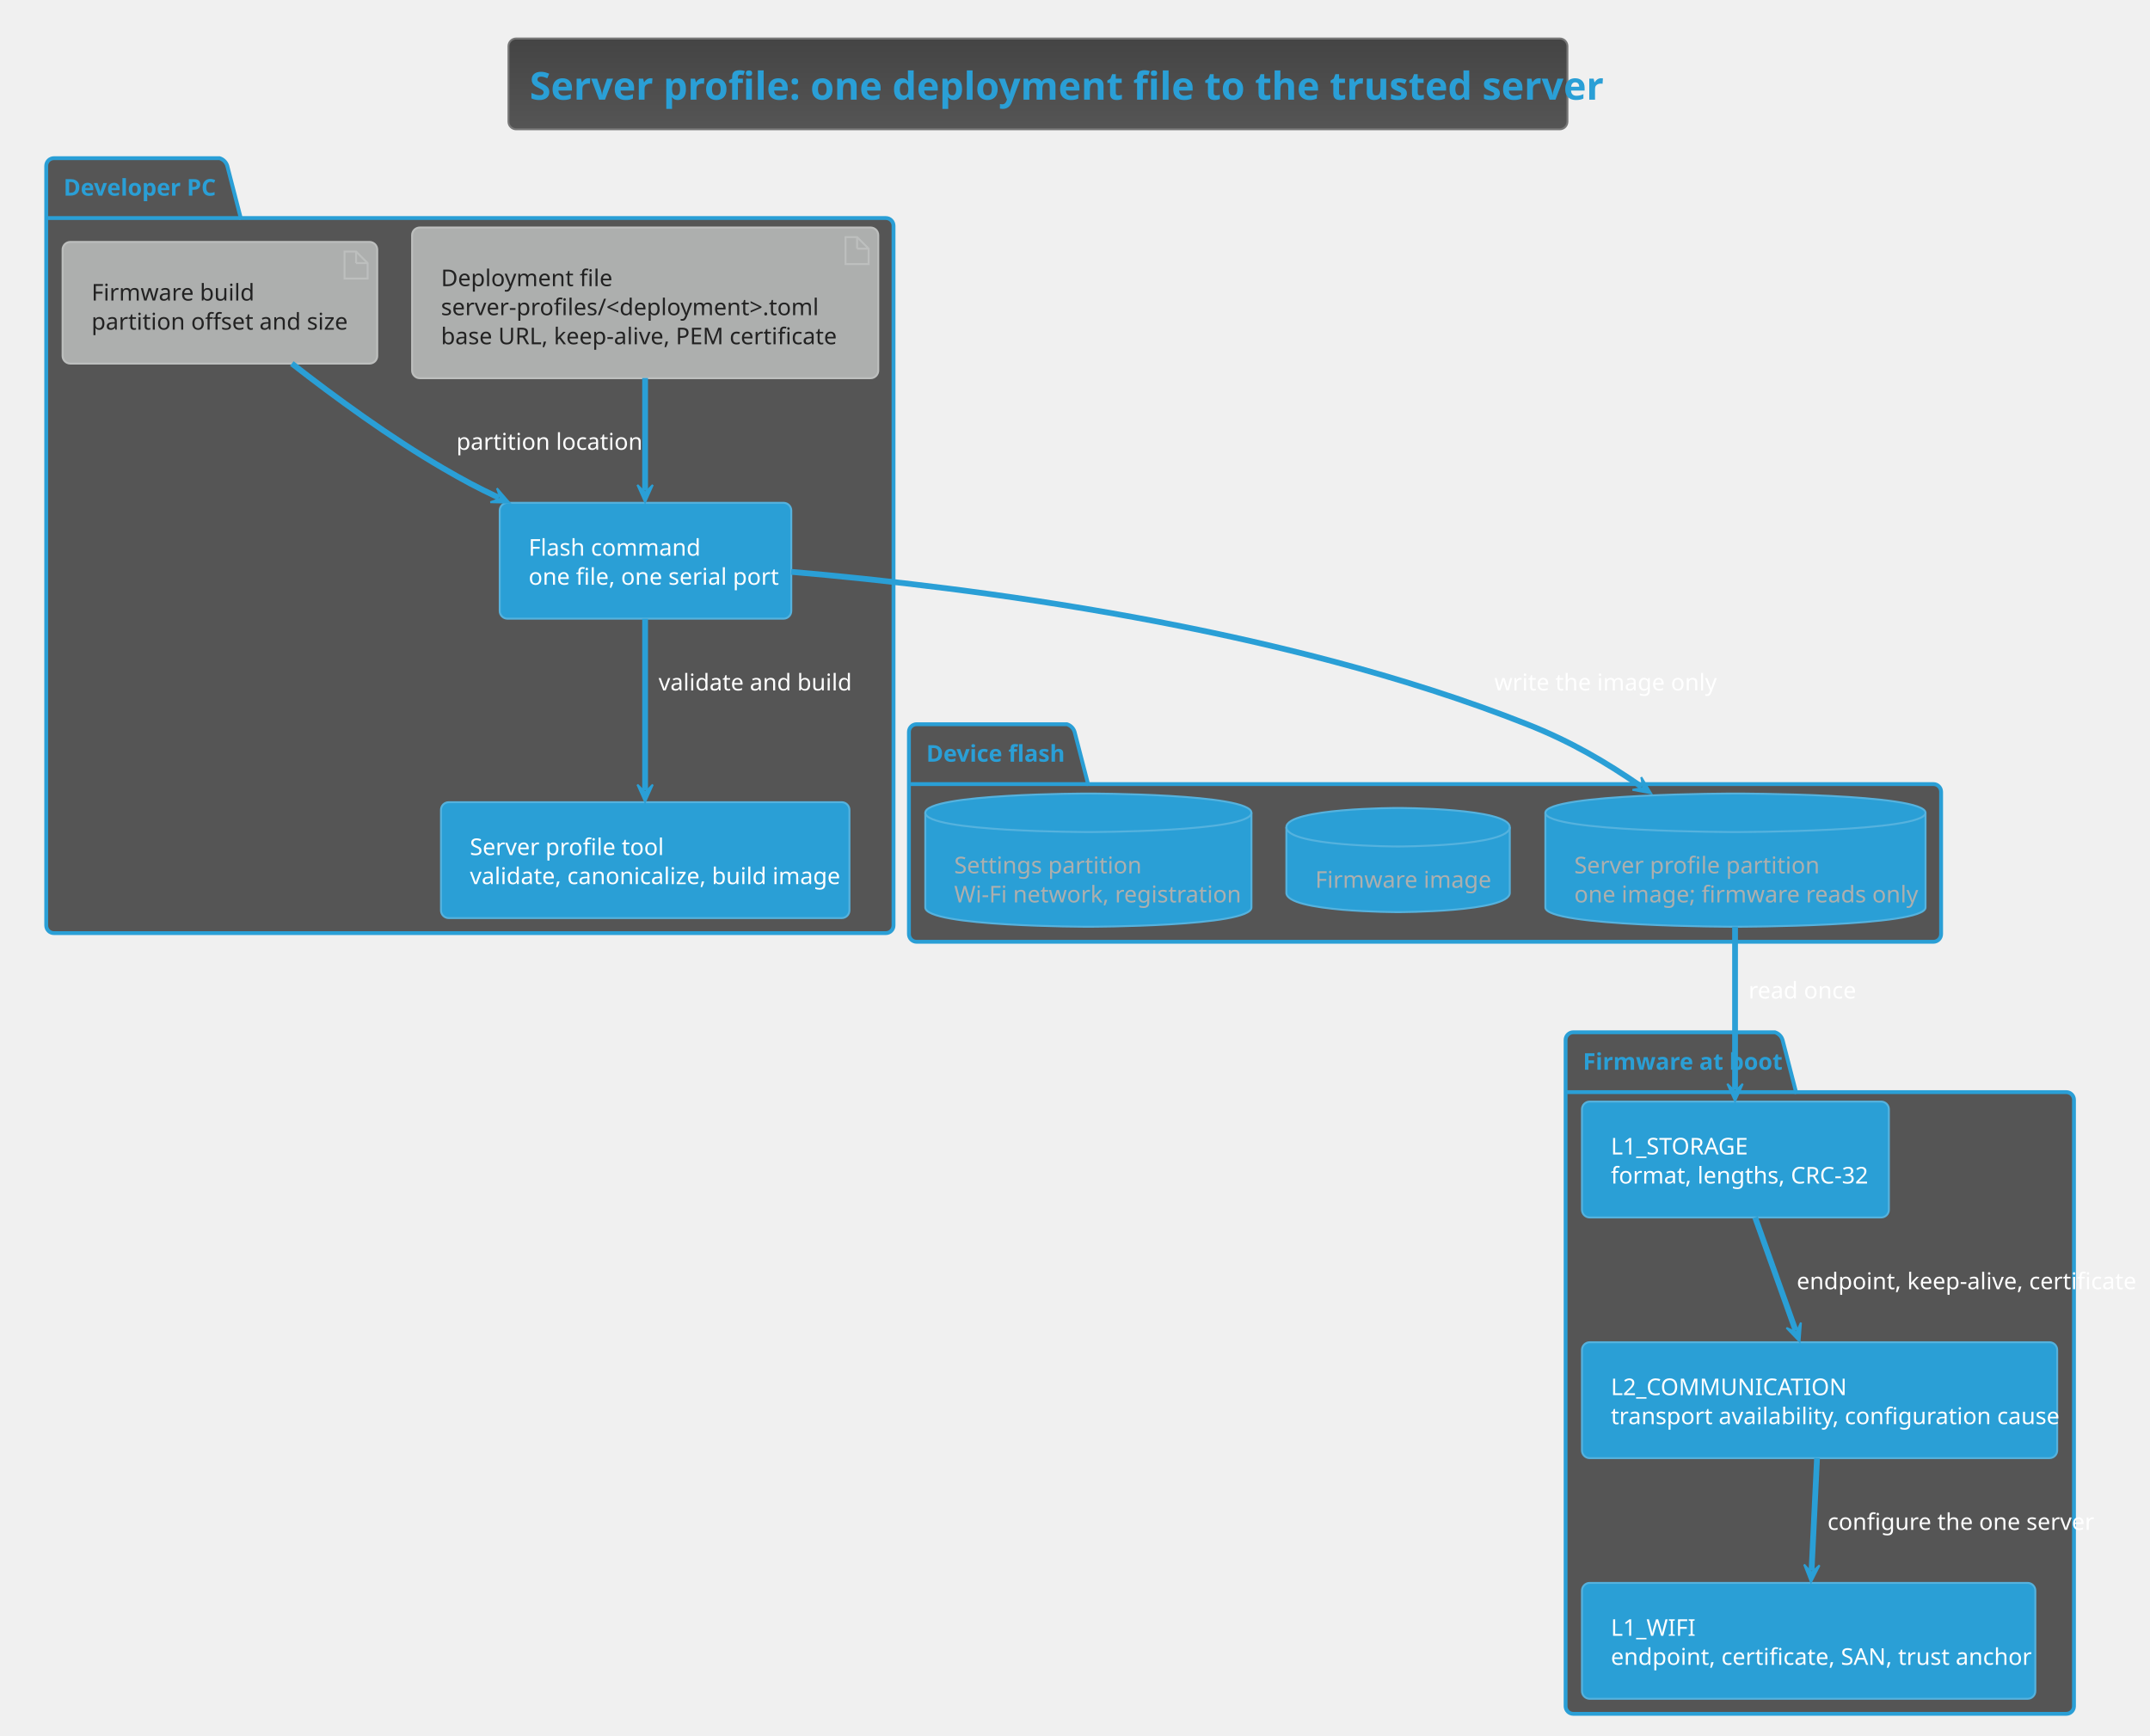
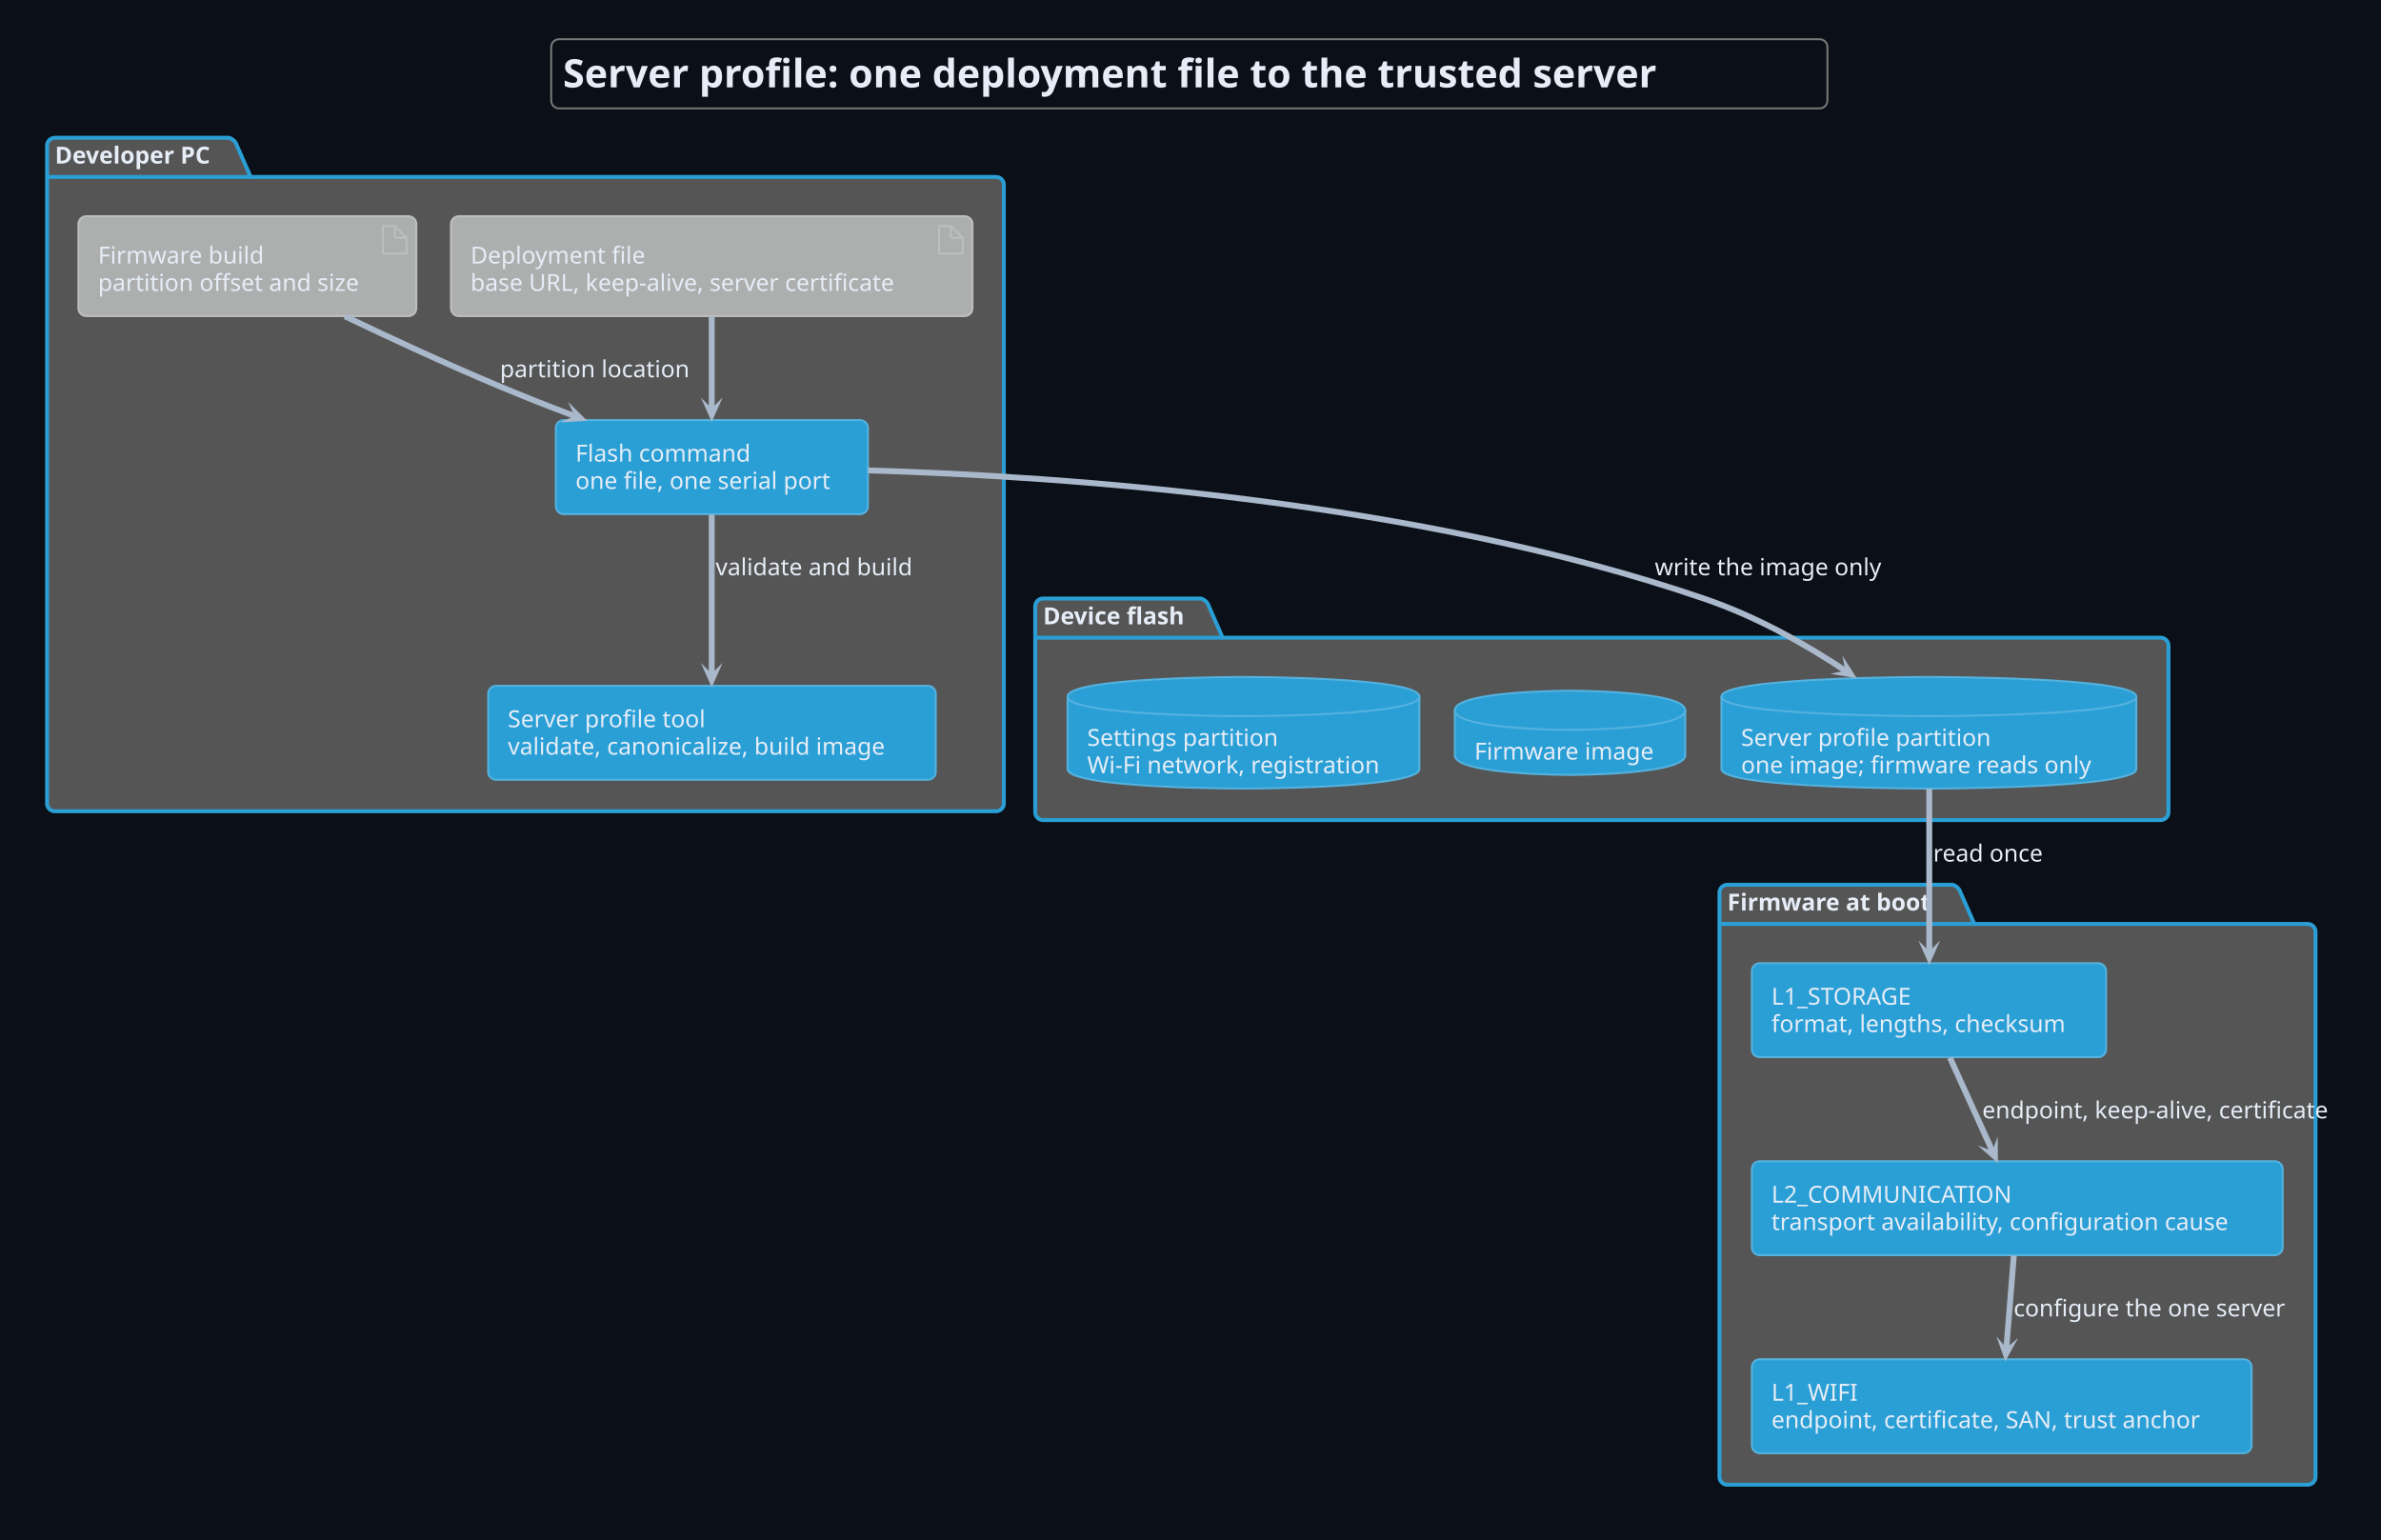
- <svg xmlns="http://www.w3.org/2000/svg" contentStyleType="text/css" data-diagram-type="DESCRIPTION" height="939.583px" preserveAspectRatio="none" style="width:1163px;height:939px;" version="1.1" viewBox="0 0 1163 939" width="1163.542px" zoomAndPan="magnify">
-   <defs>
-     <linearGradient id="gztb6dum19czg0" x1="50%" x2="50%" y1="0%" y2="100%">
-       <stop offset="0%" stop-color="#444444" />
-       <stop offset="100%" stop-color="#555555" />
-     </linearGradient>
-   </defs>
-   <g>
-     <g class="title" data-source-line="6">
-       <rect fill="url(#gztb6dum19czg0)" height="49.121" rx="4.167" ry="4.167" style="stroke:#777777;stroke-width:1.042;" width="572.823" x="275.047" y="20.833" />
-       <text fill="#2A9FD6" font-family="sans-serif" font-size="20.833" font-weight="bold" lengthAdjust="spacing" textLength="549.906" x="286.505" y="53.919">Server profile: one deployment file to the trusted server</text>
+ <svg xmlns="http://www.w3.org/2000/svg" version="1.1" data-diagram-type="DESCRIPTION" style="width:1265px;height:818px;background:#0B1018;" width="1265.625px" height="818.75px" viewBox="0 0 1265 818" zoomAndPan="magnify" preserveAspectRatio="none" contentStyleType="text/css">
+   <defs />
+   <g font-family="sans-serif" lengthAdjust="spacing">
+     <rect x="0" y="0" width="1265.625" height="818.75" fill="#0B1018" style="stroke:none;" />
+     <g class="title" data-source-line="9">
+       <rect x="292.849" y="20.833" width="678.038" height="36.751" fill="none" style="stroke:#777;stroke-width:1.042;" rx="4.167" ry="4.167" />
+       <text x="299.099" y="46.421" fill="#E6EDF7" font-size="20.833" textLength="665.538" font-weight="700">Server profile: one deployment file to the trusted server</text>
    </g>
-     <g class="cluster" data-qualified-name="host" data-source-line="8" id="ent0002">
-       <path d="M29.167,85.579 L118.781,85.579 A6.25,6.25 0 0 1 122.947,89.746 L130.239,117.969 L479.167,117.969 A4.167,4.167 0 0 1 483.333,122.135 L483.333,500.684 A4.167,4.167 0 0 1 479.167,504.85 L29.167,504.85 A4.167,4.167 0 0 1 25,500.684 L25,89.746 A4.167,4.167 0 0 1 29.167,85.579" fill="#555555" style="stroke:#2A9FD6;stroke-width:2.083;" />
-       <line style="stroke:#2A9FD6;stroke-width:2.083;" x1="25" x2="130.239" y1="117.969" y2="117.969" />
-       <text fill="#2A9FD6" font-family="sans-serif" font-size="12.5" font-weight="bold" lengthAdjust="spacing" textLength="81.281" x="34.375" y="105.847">Developer PC</text>
+     <g class="cluster" data-qualified-name="host" id="ent0001" data-source-line="11">
+       <path d="M29.167,73.21 L121.712,73.21 A6.25,6.25 0 0 1 125.879,77.376 L133.171,94.01 L529.167,94.01 A4.167,4.167 0 0 1 533.333,98.177 L533.333,426.855 A4.167,4.167 0 0 1 529.167,431.022 L29.167,431.022 A4.167,4.167 0 0 1 25,426.855 L25,77.376 A4.167,4.167 0 0 1 29.167,73.21" style="stroke:#2A9FD6;stroke-width:2.083;" fill="#555" />
+       <line x1="25" y1="94.01" x2="133.171" y2="94.01" style="stroke:#2A9FD6;stroke-width:2.083;" />
+       <text x="29.167" y="86.896" fill="#E6EDF7" font-size="12.5" textLength="94.629" font-weight="700">Developer PC</text>
    </g>
-     <g class="cluster" data-qualified-name="device" data-source-line="14" id="ent0007">
-       <path d="M495.833,391.829 L577.122,391.829 A6.25,6.25 0 0 1 581.289,395.996 L588.58,424.219 L1045.833,424.219 A4.167,4.167 0 0 1 1050,428.385 L1050,505.371 A4.167,4.167 0 0 1 1045.833,509.538 L495.833,509.538 A4.167,4.167 0 0 1 491.667,505.371 L491.667,395.996 A4.167,4.167 0 0 1 495.833,391.829" fill="#555555" style="stroke:#2A9FD6;stroke-width:2.083;" />
-       <line style="stroke:#2A9FD6;stroke-width:2.083;" x1="491.667" x2="588.58" y1="424.219" y2="424.219" />
-       <text fill="#2A9FD6" font-family="sans-serif" font-size="12.5" font-weight="bold" lengthAdjust="spacing" textLength="72.955" x="501.042" y="412.097">Device flash</text>
+     <g class="cluster" data-qualified-name="device" id="ent0006" data-source-line="17">
+       <path d="M554.167,318.001 L638.106,318.001 A6.25,6.25 0 0 1 642.273,322.168 L649.565,338.802 L1147.917,338.802 A4.167,4.167 0 0 1 1152.083,342.969 L1152.083,431.543 A4.167,4.167 0 0 1 1147.917,435.71 L554.167,435.71 A4.167,4.167 0 0 1 550,431.543 L550,322.168 A4.167,4.167 0 0 1 554.167,318.001" style="stroke:#2A9FD6;stroke-width:2.083;" fill="#555" />
+       <line x1="550" y1="338.802" x2="649.565" y2="338.802" style="stroke:#2A9FD6;stroke-width:2.083;" />
+       <text x="554.167" y="331.687" fill="#E6EDF7" font-size="12.5" textLength="86.023" font-weight="700">Device flash</text>
    </g>
-     <g class="cluster" data-qualified-name="boot" data-source-line="19" id="ent0011">
-       <path d="M851.042,558.496 L960.083,558.496 A6.25,6.25 0 0 1 964.25,562.663 L971.541,590.885 L1117.708,590.885 A4.167,4.167 0 0 1 1121.875,595.052 L1121.875,923.079 A4.167,4.167 0 0 1 1117.708,927.246 L851.042,927.246 A4.167,4.167 0 0 1 846.875,923.079 L846.875,562.663 A4.167,4.167 0 0 1 851.042,558.496" fill="#555555" style="stroke:#2A9FD6;stroke-width:2.083;" />
-       <line style="stroke:#2A9FD6;stroke-width:2.083;" x1="846.875" x2="971.541" y1="590.885" y2="590.885" />
-       <text fill="#2A9FD6" font-family="sans-serif" font-size="12.5" font-weight="bold" lengthAdjust="spacing" textLength="100.708" x="856.25" y="578.764">Firmware at boot</text>
+     <g class="cluster" data-qualified-name="boot" id="ent0010" data-source-line="22">
+       <path d="M917.708,470.085 L1037.476,470.085 A6.25,6.25 0 0 1 1041.642,474.251 L1048.934,490.885 L1226.042,490.885 A4.167,4.167 0 0 1 1230.208,495.052 L1230.208,784.668 A4.167,4.167 0 0 1 1226.042,788.835 L917.708,788.835 A4.167,4.167 0 0 1 913.542,784.668 L913.542,474.251 A4.167,4.167 0 0 1 917.708,470.085" style="stroke:#2A9FD6;stroke-width:2.083;" fill="#555" />
+       <line x1="913.542" y1="490.885" x2="1048.934" y2="490.885" style="stroke:#2A9FD6;stroke-width:2.083;" />
+       <text x="917.708" y="483.771" fill="#E6EDF7" font-size="12.5" textLength="121.851" font-weight="700">Firmware at boot</text>
    </g>
-     <g class="entity" data-qualified-name="host.file" data-source-line="9" id="ent0003">
-       <rect fill="#ADAFAE" height="81.543" rx="4.167" ry="4.167" style="stroke:#BDBFBE;stroke-width:1.042;" width="252.171" x="222.917" y="123.079" />
-       <polygon fill="#ADAFAE" points="457.379,128.288,457.379,142.871,469.879,142.871,469.879,134.538,463.629,128.288,457.379,128.288" style="stroke:#BDBFBE;stroke-width:1.042;" />
-       <line style="stroke:#BDBFBE;stroke-width:1.042;" x1="463.629" x2="463.629" y1="128.288" y2="134.538" />
-       <line style="stroke:#BDBFBE;stroke-width:1.042;" x1="469.879" x2="463.629" y1="134.538" y2="134.538" />
-       <text fill="#222222" font-family="sans-serif" font-size="12.5" lengthAdjust="spacing" textLength="86.151" x="238.542" y="154.805">Deployment file</text>
-       <text fill="#222222" font-family="sans-serif" font-size="12.5" lengthAdjust="spacing" textLength="188.971" x="238.542" y="170.528">server-profiles/&lt;deployment&gt;.toml</text>
-       <text fill="#222222" font-family="sans-serif" font-size="12.5" lengthAdjust="spacing" textLength="210.504" x="238.542" y="186.251">base URL, keep-alive, PEM certificate</text>
+     <g class="entity" data-qualified-name="host.file" id="ent0002" data-source-line="12">
+       <rect x="239.583" y="114.876" width="277.087" height="53.06" fill="#ADAFAE" style="stroke:#BDBFBE;stroke-width:1.042;" rx="4.167" ry="4.167" />
+       <polygon points="498.962,120.085,498.962,134.668,511.462,134.668,511.462,126.335,505.212,120.085,498.962,120.085" fill="#ADAFAE" style="stroke:#BDBFBE;stroke-width:1.042;stroke-linejoin:miter;stroke-miterlimit:10;" />
+       <line x1="505.212" y1="120.085" x2="505.212" y2="126.335" style="stroke:#BDBFBE;stroke-width:1.042;" />
+       <line x1="511.462" y1="126.335" x2="505.212" y2="126.335" style="stroke:#BDBFBE;stroke-width:1.042;" />
+       <text x="250" y="140.021" fill="#E6EDF7" font-size="12.5" textLength="99.469">Deployment file</text>
+       <text x="250" y="154.572" fill="#E6EDF7" font-size="12.5" textLength="245.837">base URL, keep-alive, server certificate</text>
    </g>
-     <g class="entity" data-qualified-name="host.flash" data-source-line="10" id="ent0004">
-       <rect fill="#2A9FD6" height="62.695" rx="4.167" ry="4.167" style="stroke:#55B2DE;stroke-width:1.042;" width="157.715" x="270.312" y="272.038" />
-       <text fill="#FFFFFF" font-family="sans-serif" font-size="12.5" lengthAdjust="spacing" textLength="88.922" x="285.938" y="300.639">Flash command</text>
-       <text fill="#FFFFFF" font-family="sans-serif" font-size="12.5" lengthAdjust="spacing" textLength="126.465" x="285.938" y="316.361">one file, one serial port</text>
+     <g class="entity" data-qualified-name="host.flash" id="ent0003" data-source-line="13">
+       <rect x="295.313" y="223.21" width="165.828" height="49.935" fill="#2A9FD6" style="stroke:#55B2DE;stroke-width:1.042;" rx="4.167" ry="4.167" />
+       <text x="305.729" y="245.229" fill="#E6EDF7" font-size="12.5" textLength="99.121">Flash command</text>
+       <text x="305.729" y="259.78" fill="#E6EDF7" font-size="12.5" textLength="144.995">one file, one serial port</text>
    </g>
-     <g class="entity" data-qualified-name="host.tool" data-source-line="11" id="ent0005">
-       <rect fill="#2A9FD6" height="62.695" rx="4.167" ry="4.167" style="stroke:#55B2DE;stroke-width:1.042;" width="220.947" x="238.542" y="434.017" />
-       <text fill="#FFFFFF" font-family="sans-serif" font-size="12.5" lengthAdjust="spacing" textLength="97.961" x="254.167" y="462.618">Server profile tool</text>
-       <text fill="#FFFFFF" font-family="sans-serif" font-size="12.5" lengthAdjust="spacing" textLength="189.697" x="254.167" y="478.341">validate, canonicalize, build image</text>
+     <g class="entity" data-qualified-name="host.tool" id="ent0004" data-source-line="14">
+       <rect x="259.375" y="364.355" width="237.789" height="49.935" fill="#2A9FD6" style="stroke:#55B2DE;stroke-width:1.042;" rx="4.167" ry="4.167" />
+       <text x="269.792" y="386.375" fill="#E6EDF7" font-size="12.5" textLength="112.366">Server profile tool</text>
+       <text x="269.792" y="400.926" fill="#E6EDF7" font-size="12.5" textLength="216.956">validate, canonicalize, build image</text>
    </g>
-     <g class="entity" data-qualified-name="host.build" data-source-line="12" id="ent0006">
-       <rect fill="#ADAFAE" height="65.82" rx="4.167" ry="4.167" style="stroke:#BDBFBE;stroke-width:1.042;" width="170.213" x="33.854" y="130.892" />
-       <polygon fill="#ADAFAE" points="186.359,136.1,186.359,150.684,198.859,150.684,198.859,142.35,192.609,136.1,186.359,136.1" style="stroke:#BDBFBE;stroke-width:1.042;" />
-       <line style="stroke:#BDBFBE;stroke-width:1.042;" x1="192.609" x2="192.609" y1="136.1" y2="142.35" />
-       <line style="stroke:#BDBFBE;stroke-width:1.042;" x1="198.859" x2="192.609" y1="142.35" y2="142.35" />
-       <text fill="#222222" font-family="sans-serif" font-size="12.5" lengthAdjust="spacing" textLength="81.964" x="49.479" y="162.618">Firmware build</text>
-       <text fill="#222222" font-family="sans-serif" font-size="12.5" lengthAdjust="spacing" textLength="128.546" x="49.479" y="178.341">partition offset and size</text>
+     <g class="entity" data-qualified-name="host.build" id="ent0005" data-source-line="15">
+       <rect x="41.667" y="114.876" width="179.529" height="53.06" fill="#ADAFAE" style="stroke:#BDBFBE;stroke-width:1.042;" rx="4.167" ry="4.167" />
+       <polygon points="203.487,120.085,203.487,134.668,215.987,134.668,215.987,126.335,209.737,120.085,203.487,120.085" fill="#ADAFAE" style="stroke:#BDBFBE;stroke-width:1.042;stroke-linejoin:miter;stroke-miterlimit:10;" />
+       <line x1="209.737" y1="120.085" x2="209.737" y2="126.335" style="stroke:#BDBFBE;stroke-width:1.042;" />
+       <line x1="215.987" y1="126.335" x2="209.737" y2="126.335" style="stroke:#BDBFBE;stroke-width:1.042;" />
+       <text x="52.083" y="140.021" fill="#E6EDF7" font-size="12.5" textLength="93.402">Firmware build</text>
+       <text x="52.083" y="154.572" fill="#E6EDF7" font-size="12.5" textLength="148.279">partition offset and size</text>
    </g>
-     <g class="entity" data-qualified-name="device.partition" data-source-line="15" id="ent0008">
-       <path d="M835.938,439.746 C835.938,429.329 938.754,429.329 938.754,429.329 C938.754,429.329 1041.571,429.329 1041.571,439.746 L1041.571,490.983 C1041.571,501.4 938.754,501.4 938.754,501.4 C938.754,501.4 835.938,501.4 835.938,490.983 L835.938,439.746" fill="#2A9FD6" style="stroke:#55B2DE;stroke-width:1.042;" />
-       <path d="M835.938,439.746 C835.938,450.163 938.754,450.163 938.754,450.163 C938.754,450.163 1041.571,450.163 1041.571,439.746" fill="none" style="stroke:#55B2DE;stroke-width:1.042;" />
-       <text fill="#ADAFAE" font-family="sans-serif" font-size="12.5" lengthAdjust="spacing" textLength="122.278" x="851.562" y="472.514">Server profile partition</text>
-       <text fill="#ADAFAE" font-family="sans-serif" font-size="12.5" lengthAdjust="spacing" textLength="174.383" x="851.562" y="488.236">one image; firmware reads only</text>
+     <g class="entity" data-qualified-name="device.partition" id="ent0007" data-source-line="18">
+       <path d="M914.583,370.085 C914.583,359.668 1024.789,359.668 1024.789,359.668 C1024.789,359.668 1134.996,359.668 1134.996,370.085 L1134.996,408.561 C1134.996,418.978 1024.789,418.978 1024.789,418.978 C1024.789,418.978 914.583,418.978 914.583,408.561 L914.583,370.085" style="stroke:#55B2DE;stroke-width:1.042;" fill="#2A9FD6" />
+       <path d="M914.583,370.085 C914.583,380.501 1024.789,380.501 1024.789,380.501 C1024.789,380.501 1134.996,380.501 1134.996,370.085" style="stroke:#55B2DE;stroke-width:1.042;" fill="none" />
+       <text x="925" y="396.271" fill="#E6EDF7" font-size="12.5" textLength="141.748">Server profile partition</text>
+       <text x="925" y="410.822" fill="#E6EDF7" font-size="12.5" textLength="199.579">one image; firmware reads only</text>
    </g>
-     <g class="entity" data-qualified-name="device.settings" data-source-line="16" id="ent0009">
-       <path d="M500.521,439.746 C500.521,429.329 588.732,429.329 588.732,429.329 C588.732,429.329 676.943,429.329 676.943,439.746 L676.943,490.983 C676.943,501.4 588.732,501.4 588.732,501.4 C588.732,501.4 500.521,501.4 500.521,490.983 L500.521,439.746" fill="#2A9FD6" style="stroke:#55B2DE;stroke-width:1.042;" />
-       <path d="M500.521,439.746 C500.521,450.163 588.732,450.163 588.732,450.163 C588.732,450.163 676.943,450.163 676.943,439.746" fill="none" style="stroke:#55B2DE;stroke-width:1.042;" />
-       <text fill="#ADAFAE" font-family="sans-serif" font-size="12.5" lengthAdjust="spacing" textLength="93.109" x="516.146" y="472.514">Settings partition</text>
-       <text fill="#ADAFAE" font-family="sans-serif" font-size="12.5" lengthAdjust="spacing" textLength="145.172" x="516.146" y="488.236">Wi-Fi network, registration</text>
+     <g class="entity" data-qualified-name="device.settings" id="ent0008" data-source-line="19">
+       <path d="M567.188,370.085 C567.188,359.668 660.646,359.668 660.646,359.668 C660.646,359.668 754.104,359.668 754.104,370.085 L754.104,408.561 C754.104,418.978 660.646,418.978 660.646,418.978 C660.646,418.978 567.188,418.978 567.188,408.561 L567.188,370.085" style="stroke:#55B2DE;stroke-width:1.042;" fill="#2A9FD6" />
+       <path d="M567.188,370.085 C567.188,380.501 660.646,380.501 660.646,380.501 C660.646,380.501 754.104,380.501 754.104,370.085" style="stroke:#55B2DE;stroke-width:1.042;" fill="none" />
+       <text x="577.604" y="396.271" fill="#E6EDF7" font-size="12.5" textLength="108.295">Settings partition</text>
+       <text x="577.604" y="410.822" fill="#E6EDF7" font-size="12.5" textLength="166.083">Wi-Fi network, registration</text>
    </g>
-     <g class="entity" data-qualified-name="device.firmware" data-source-line="17" id="ent0010">
-       <path d="M695.833,447.559 C695.833,437.142 756.258,437.142 756.258,437.142 C756.258,437.142 816.683,437.142 816.683,447.559 L816.683,483.073 C816.683,493.49 756.258,493.49 756.258,493.49 C756.258,493.49 695.833,493.49 695.833,483.073 L695.833,447.559" fill="#2A9FD6" style="stroke:#55B2DE;stroke-width:1.042;" />
-       <path d="M695.833,447.559 C695.833,457.975 756.258,457.975 756.258,457.975 C756.258,457.975 816.683,457.975 816.683,447.559" fill="none" style="stroke:#55B2DE;stroke-width:1.042;" />
-       <text fill="#ADAFAE" font-family="sans-serif" font-size="12.5" lengthAdjust="spacing" textLength="89.6" x="711.458" y="480.326">Firmware image</text>
+     <g class="entity" data-qualified-name="device.firmware" id="ent0009" data-source-line="20">
+       <path d="M772.917,377.376 C772.917,366.96 834.133,366.96 834.133,366.96 C834.133,366.96 895.349,366.96 895.349,377.376 L895.349,401.302 C895.349,411.719 834.133,411.719 834.133,411.719 C834.133,411.719 772.917,411.719 772.917,401.302 L772.917,377.376" style="stroke:#55B2DE;stroke-width:1.042;" fill="#2A9FD6" />
+       <path d="M772.917,377.376 C772.917,387.793 834.133,387.793 834.133,387.793 C834.133,387.793 895.349,387.793 895.349,377.376" style="stroke:#55B2DE;stroke-width:1.042;" fill="none" />
+       <text x="783.333" y="403.562" fill="#E6EDF7" font-size="12.5" textLength="101.599">Firmware image</text>
    </g>
-     <g class="entity" data-qualified-name="boot.storage" data-source-line="20" id="ent0012">
-       <rect fill="#2A9FD6" height="62.695" rx="4.167" ry="4.167" style="stroke:#55B2DE;stroke-width:1.042;" width="166.022" x="855.729" y="595.996" />
-       <text fill="#FFFFFF" font-family="sans-serif" font-size="12.5" lengthAdjust="spacing" textLength="81.976" x="871.354" y="624.597">L1_STORAGE</text>
-       <text fill="#FFFFFF" font-family="sans-serif" font-size="12.5" lengthAdjust="spacing" textLength="134.772" x="871.354" y="640.32">format, lengths, CRC-32</text>
+     <g class="entity" data-qualified-name="boot.storage" id="ent0011" data-source-line="23">
+       <rect x="930.729" y="511.751" width="188.216" height="49.935" fill="#2A9FD6" style="stroke:#55B2DE;stroke-width:1.042;" rx="4.167" ry="4.167" />
+       <text x="941.146" y="533.771" fill="#E6EDF7" font-size="12.5" textLength="81.396">L1_STORAGE</text>
+       <text x="941.146" y="548.322" fill="#E6EDF7" font-size="12.5" textLength="167.383">format, lengths, checksum</text>
    </g>
-     <g class="entity" data-qualified-name="boot.communication" data-source-line="21" id="ent0013">
-       <rect fill="#2A9FD6" height="62.695" rx="4.167" ry="4.167" style="stroke:#55B2DE;stroke-width:1.042;" width="257.068" x="855.729" y="726.204" />
-       <text fill="#FFFFFF" font-family="sans-serif" font-size="12.5" lengthAdjust="spacing" textLength="129.181" x="871.354" y="754.806">L2_COMMUNICATION</text>
-       <text fill="#FFFFFF" font-family="sans-serif" font-size="12.5" lengthAdjust="spacing" textLength="225.818" x="871.354" y="770.528">transport availability, configuration cause</text>
+     <g class="entity" data-qualified-name="boot.communication" id="ent0012" data-source-line="24">
+       <rect x="930.729" y="616.96" width="282.033" height="49.935" fill="#2A9FD6" style="stroke:#55B2DE;stroke-width:1.042;" rx="4.167" ry="4.167" />
+       <text x="941.146" y="638.979" fill="#E6EDF7" font-size="12.5" textLength="131.281">L2_COMMUNICATION</text>
+       <text x="941.146" y="653.53" fill="#E6EDF7" font-size="12.5" textLength="261.2">transport availability, configuration cause</text>
    </g>
-     <g class="entity" data-qualified-name="boot.wifi" data-source-line="22" id="ent0014">
-       <rect fill="#2A9FD6" height="62.695" rx="4.167" ry="4.167" style="stroke:#55B2DE;stroke-width:1.042;" width="245.245" x="855.729" y="856.413" />
-       <text fill="#FFFFFF" font-family="sans-serif" font-size="12.5" lengthAdjust="spacing" textLength="47.235" x="871.354" y="885.014">L1_WIFI</text>
-       <text fill="#FFFFFF" font-family="sans-serif" font-size="12.5" lengthAdjust="spacing" textLength="213.995" x="871.354" y="900.736">endpoint, certificate, SAN, trust anchor</text>
+     <g class="entity" data-qualified-name="boot.wifi" id="ent0013" data-source-line="25">
+       <rect x="930.729" y="722.168" width="265.523" height="49.935" fill="#2A9FD6" style="stroke:#55B2DE;stroke-width:1.042;" rx="4.167" ry="4.167" />
+       <text x="941.146" y="744.187" fill="#E6EDF7" font-size="12.5" textLength="48.09">L1_WIFI</text>
+       <text x="941.146" y="758.738" fill="#E6EDF7" font-size="12.5" textLength="244.69">endpoint, certificate, SAN, trust anchor</text>
    </g>
-     <g class="link" data-entity-1="ent0003" data-entity-2="ent0004" data-link-type="dependency" id="lnk15">
-       <polygon fill="#2A9FD6" points="348.958,271.738,353.125,262.363,348.958,266.53,344.792,262.363,348.958,271.738" style="stroke:#2A9FD6;stroke-width:1.042;" />
-       <path d="M348.958,204.517 C348.958,225.932 348.958,245.688 348.958,265.488" fill="none" style="stroke:#2A9FD6;stroke-width:3.125;" />
+     <g class="link" data-entity-1="ent0002" data-entity-2="ent0003" id="lnk14" data-link-type="dependency">
+       <polygon points="378.125,222.902,382.292,213.527,378.125,217.694,373.958,213.527,378.125,222.902" fill="#A9B8CA" style="stroke:#A9B8CA;stroke-width:1.042;stroke-linejoin:miter;stroke-miterlimit:10;" />
+       <path d="M378.125,168.09 C378.125,184.797 378.125,201.262 378.125,217.694" style="stroke:#A9B8CA;stroke-width:3.125;" fill="none" />
    </g>
-     <g class="link" data-entity-1="ent0004" data-entity-2="ent0005" data-link-type="dependency" id="lnk16">
-       <polygon fill="#2A9FD6" points="348.958,433.887,353.125,424.512,348.958,428.679,344.792,424.512,348.958,433.887" style="stroke:#2A9FD6;stroke-width:1.042;" />
-       <path d="M348.958,334.781 C348.958,363.233 348.958,399.222 348.958,427.637" fill="none" style="stroke:#2A9FD6;stroke-width:3.125;" />
-       <text fill="#FFFFFF" font-family="sans-serif" font-size="12.5" lengthAdjust="spacing" textLength="97.296" x="356.25" y="373.555">validate and build</text>
+     <g class="link" data-entity-1="ent0003" data-entity-2="ent0004" id="lnk15" data-link-type="dependency">
+       <polygon points="378.125,363.902,382.292,354.527,378.125,358.694,373.958,354.527,378.125,363.902" fill="#A9B8CA" style="stroke:#A9B8CA;stroke-width:1.042;stroke-linejoin:miter;stroke-miterlimit:10;" />
+       <path d="M378.125,273.474 C378.125,298.843 378.125,333.255 378.125,358.694" style="stroke:#A9B8CA;stroke-width:3.125;" fill="none" />
+       <text x="380.208" y="305.646" fill="#E6EDF7" font-size="12.5" textLength="112.39">validate and build</text>
    </g>
-     <g class="link" data-entity-1="ent0006" data-entity-2="ent0004" data-link-type="dependency" id="lnk17">
-       <polygon fill="#2A9FD6" points="275.515,271.956,268.817,264.186,270.806,269.733,265.259,271.722,275.515,271.956" style="stroke:#2A9FD6;stroke-width:1.042;" />
-       <path d="M157.853,196.679 C180.832,214.594 210.917,236.621 239.583,253.288 C250.914,259.875 257.64,263.517 269.864,269.288" fill="none" style="stroke:#2A9FD6;stroke-width:3.125;" />
-       <text fill="#FFFFFF" font-family="sans-serif" font-size="12.5" lengthAdjust="spacing" textLength="91.028" x="246.875" y="243.347">partition location</text>
+     <g class="link" data-entity-1="ent0005" data-entity-2="ent0003" id="lnk16" data-link-type="dependency">
+       <polygon points="310.814,223.121,303.503,215.924,305.939,221.289,300.573,223.725,310.814,223.121" fill="#A9B8CA" style="stroke:#A9B8CA;stroke-width:1.042;stroke-linejoin:miter;stroke-miterlimit:10;" />
+       <path d="M183.279,168.052 C207.476,179.635 236.765,193.219 263.542,204.46 C278.712,210.828 290.323,215.423 305.939,221.289" style="stroke:#A9B8CA;stroke-width:3.125;" fill="none" />
+       <text x="265.625" y="200.437" fill="#E6EDF7" font-size="12.5" textLength="106.622">partition location</text>
    </g>
-     <g class="link" data-entity-1="ent0004" data-entity-2="ent0008" data-link-type="dependency" id="lnk18">
-       <polygon fill="#2A9FD6" points="893.147,429.236,887.801,420.48,888.861,426.276,883.065,427.336,893.147,429.236" style="stroke:#2A9FD6;stroke-width:1.042;" />
-       <path d="M427.957,309.385 C524.745,317.685 692.332,338.951 826.042,391.829 C849.584,401.14 868.331,412.094 888.004,425.684" fill="none" style="stroke:#2A9FD6;stroke-width:3.125;" />
-       <text fill="#FFFFFF" font-family="sans-serif" font-size="12.5" lengthAdjust="spacing" textLength="111.163" x="808.333" y="373.555">write the image only</text>
+     <g class="link" data-entity-1="ent0003" data-entity-2="ent0007" id="lnk17" data-link-type="dependency">
+       <polygon points="985.399,359.6,979.874,350.956,981.054,356.729,975.281,357.909,985.399,359.6" fill="#A9B8CA" style="stroke:#A9B8CA;stroke-width:1.042;stroke-linejoin:miter;stroke-miterlimit:10;" />
+       <path d="M461.249,249.934 C567.113,253.074 754.404,266.307 905.208,318.001 C933.723,327.776 958.607,341.898 981.054,356.729" style="stroke:#A9B8CA;stroke-width:3.125;" fill="none" />
+       <text x="879.167" y="305.646" fill="#E6EDF7" font-size="12.5" textLength="129.236">write the image only</text>
    </g>
-     <g class="link" data-entity-1="ent0008" data-entity-2="ent0012" data-link-type="dependency" id="lnk19">
-       <polygon fill="#2A9FD6" points="938.542,595.776,942.708,586.401,938.542,590.567,934.375,586.401,938.542,595.776" style="stroke:#2A9FD6;stroke-width:1.042;" />
-       <path d="M938.542,501.398 C938.542,529.621 938.542,562.62 938.542,589.526" fill="none" style="stroke:#2A9FD6;stroke-width:3.125;" />
-       <text fill="#FFFFFF" font-family="sans-serif" font-size="12.5" lengthAdjust="spacing" textLength="55.597" x="945.833" y="540.222">read once</text>
+     <g class="link" data-entity-1="ent0007" data-entity-2="ent0011" id="lnk18" data-link-type="dependency">
+       <polygon points="1025,511.4,1029.167,502.025,1025,506.192,1020.833,502.025,1025,511.4" fill="#A9B8CA" style="stroke:#A9B8CA;stroke-width:1.042;stroke-linejoin:miter;stroke-miterlimit:10;" />
+       <path d="M1025,419.106 C1025,446.07 1025,480.761 1025,506.192" style="stroke:#A9B8CA;stroke-width:3.125;" fill="none" />
+       <text x="1027.083" y="457.729" fill="#E6EDF7" font-size="12.5" textLength="62.531">read once</text>
    </g>
-     <g class="link" data-entity-1="ent0012" data-entity-2="ent0013" data-link-type="dependency" id="lnk20">
-       <polygon fill="#2A9FD6" points="973.432,725.823,974.198,715.592,971.678,720.919,966.351,718.399,973.432,725.823" style="stroke:#2A9FD6;stroke-width:1.042;" />
-       <path d="M949.404,658.652 C956.657,678.928 964.057,699.615 971.327,719.938" fill="none" style="stroke:#2A9FD6;stroke-width:3.125;" />
-       <text fill="#FFFFFF" font-family="sans-serif" font-size="12.5" lengthAdjust="spacing" textLength="172.321" x="971.875" y="697.514">endpoint, keep-alive, certificate</text>
+     <g class="link" data-entity-1="ent0011" data-entity-2="ent0012" id="lnk19" data-link-type="dependency">
+       <polygon points="1060.954,616.891,1060.868,606.632,1058.799,612.15,1053.281,610.081,1060.954,616.891" fill="#A9B8CA" style="stroke:#A9B8CA;stroke-width:1.042;stroke-linejoin:miter;stroke-miterlimit:10;" />
+       <path d="M1035.99,561.971 C1043.513,578.521 1051.291,595.632 1058.799,612.15" style="stroke:#A9B8CA;stroke-width:3.125;" fill="none" />
+       <text x="1053.125" y="594.187" fill="#E6EDF7" font-size="12.5" textLength="199.152">endpoint, keep-alive, certificate</text>
    </g>
-     <g class="link" data-entity-1="ent0013" data-entity-2="ent0014" data-link-type="dependency" id="lnk21">
-       <polygon fill="#2A9FD6" points="979.617,856.031,984.236,846.87,979.871,850.829,975.912,846.464,979.617,856.031" style="stroke:#2A9FD6;stroke-width:1.042;" />
-       <path d="M982.894,788.86 C981.905,809.136 980.913,829.466 979.922,849.789" fill="none" style="stroke:#2A9FD6;stroke-width:3.125;" />
-       <text fill="#FFFFFF" font-family="sans-serif" font-size="12.5" lengthAdjust="spacing" textLength="134.802" x="988.542" y="827.722">configure the one server</text>
+     <g class="link" data-entity-1="ent0012" data-entity-2="ent0013" id="lnk20" data-link-type="dependency">
+       <polygon points="1065.483,722.1,1070.391,713.091,1065.903,716.908,1062.085,712.419,1065.483,722.1" fill="#A9B8CA" style="stroke:#A9B8CA;stroke-width:1.042;stroke-linejoin:miter;stroke-miterlimit:10;" />
+       <path d="M1069.921,667.18 C1068.584,683.73 1067.237,700.391 1065.903,716.908" style="stroke:#A9B8CA;stroke-width:3.125;" fill="none" />
+       <text x="1069.792" y="699.396" fill="#E6EDF7" font-size="12.5" textLength="154.266">configure the one server</text>
    </g>
  </g>
</svg>
